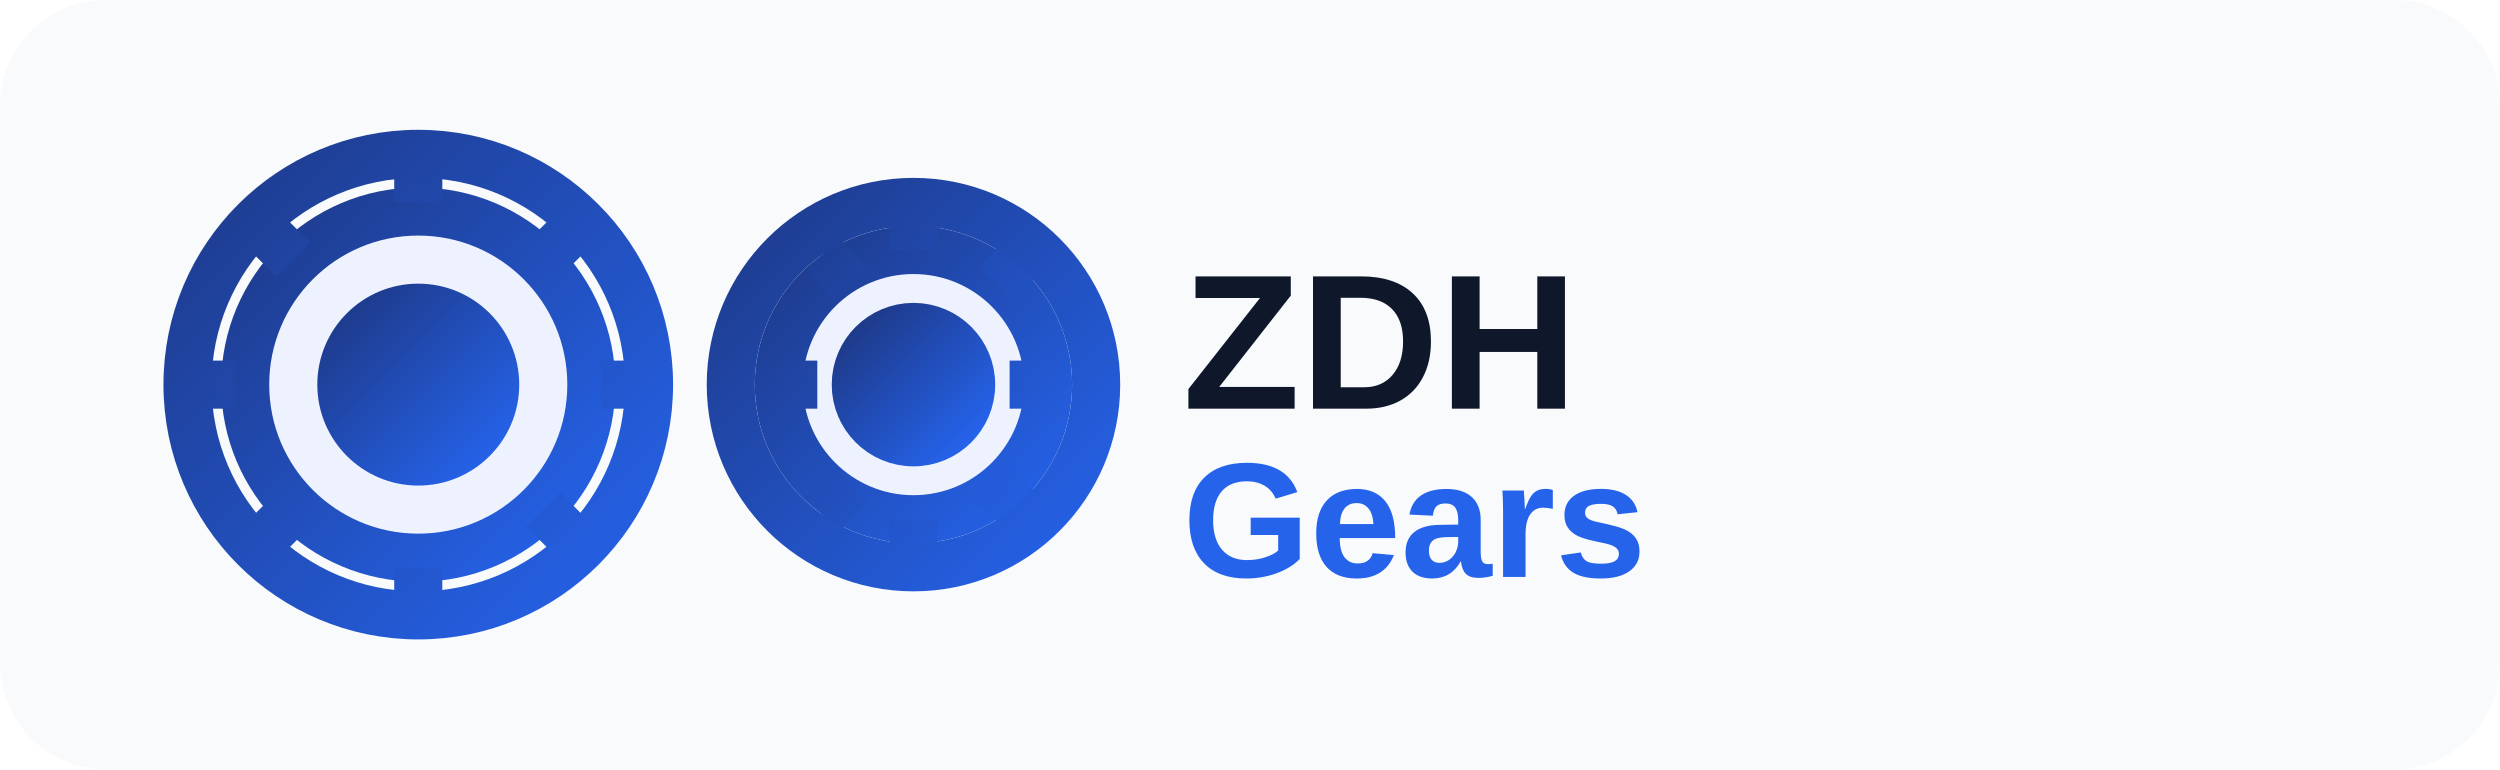
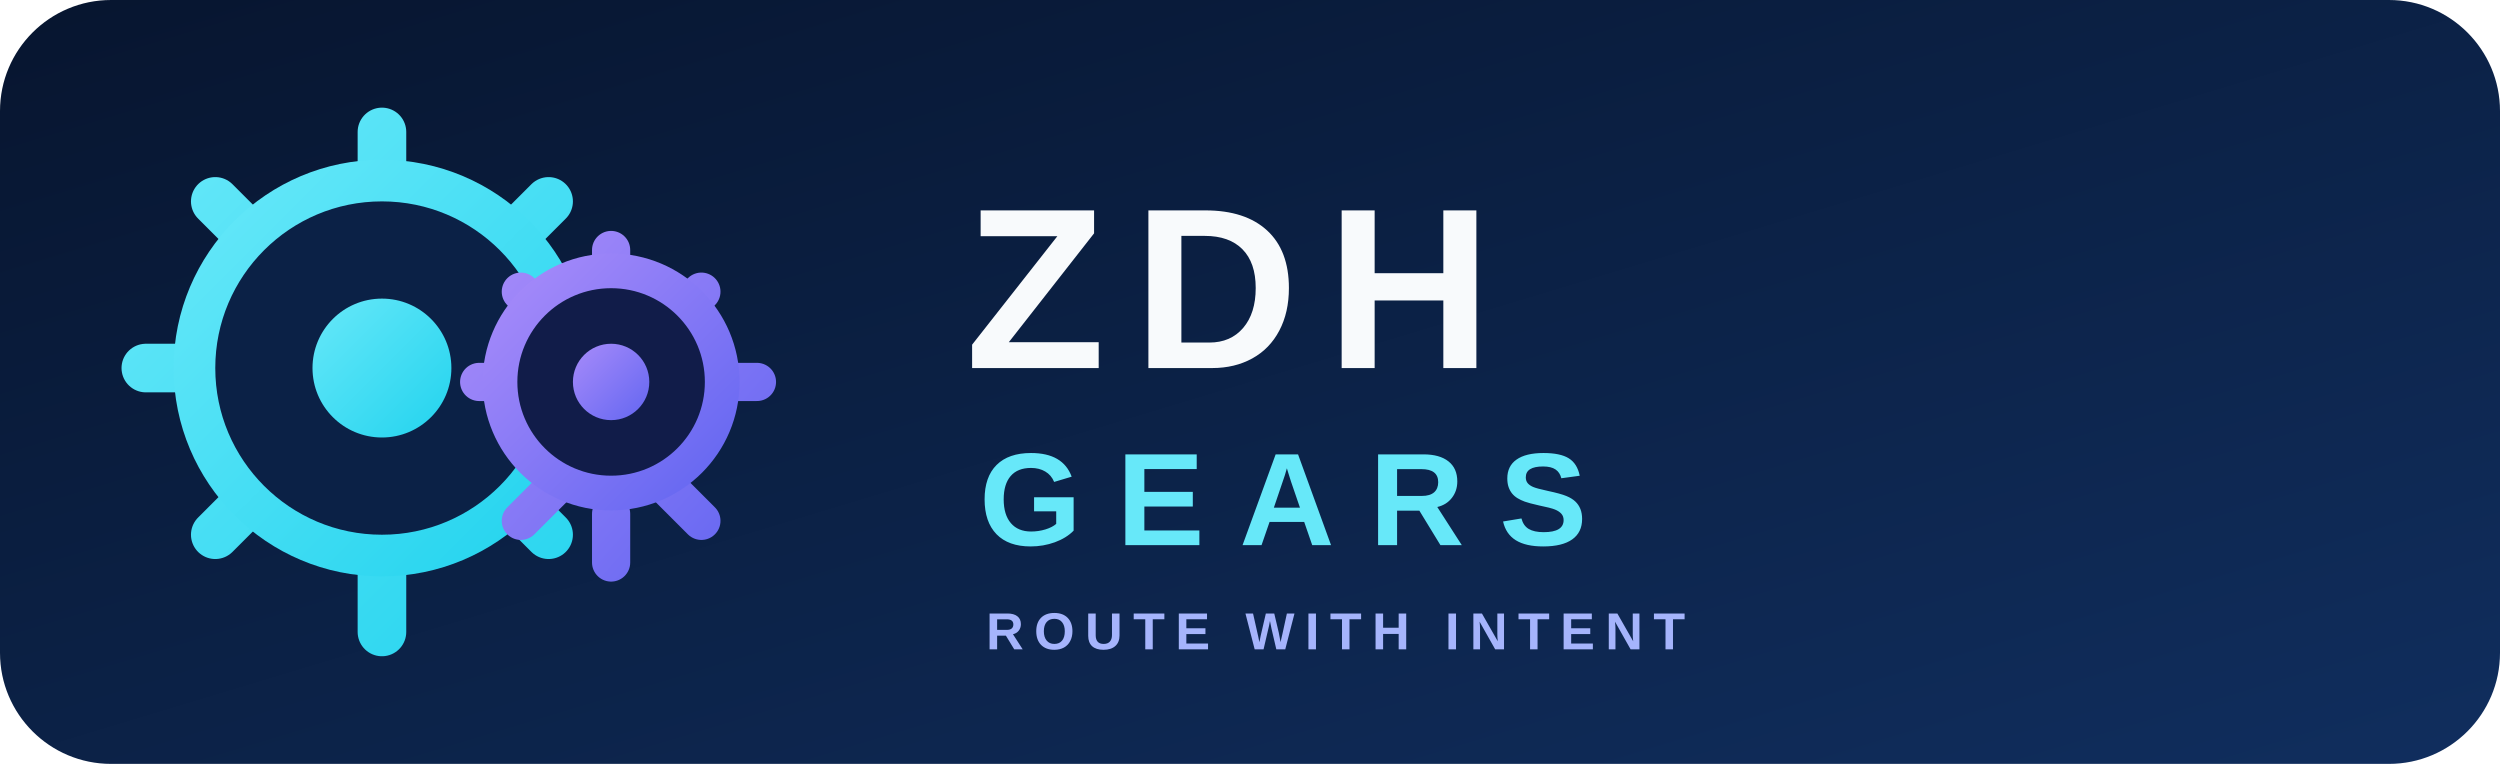
- <svg xmlns="http://www.w3.org/2000/svg" viewBox="0 0 520 160" role="img" aria-labelledby="title desc">
+ <svg xmlns="http://www.w3.org/2000/svg" viewBox="0 0 720 220" role="img" aria-labelledby="title desc">
  <defs>
-     <linearGradient id="g" x1="0" y1="0" x2="1" y2="1">
-       <stop offset="0%" stop-color="#1E3A8A" />
-       <stop offset="100%" stop-color="#2563EB" />
+     <linearGradient id="bg" x1="0" y1="0" x2="1" y2="1">
+       <stop offset="0" stop-color="#07152F" />
+       <stop offset="1" stop-color="#102E5E" />
+     </linearGradient>
+     <linearGradient id="cyan" x1="0" y1="0" x2="1" y2="1">
+       <stop offset="0" stop-color="#67E8F9" />
+       <stop offset="1" stop-color="#22D3EE" />
+     </linearGradient>
+     <linearGradient id="violet" x1="0" y1="0" x2="1" y2="1">
+       <stop offset="0" stop-color="#A78BFA" />
+       <stop offset="1" stop-color="#6366F1" />
    </linearGradient>
  </defs>
-   <rect x="0" y="0" width="520" height="160" rx="22" fill="#F8FAFC" />
-   <g fill="none" stroke="url(#g)" stroke-linejoin="round" stroke-width="10" transform="translate(35 28)">
-     <circle cx="52" cy="52" r="36" fill="#EEF2FF" />
-     <circle cx="52" cy="52" r="16" fill="url(#g)" />
-     <path d="M52 2 v12 M52 90 v12 M2 52 h12 M90 52 h12 M18 18 l8 8 M86 86 l-8-8 M86 18 l-8 8 M18 86 l8-8" />
-     <circle cx="52" cy="52" r="48" />
+   <rect width="720" height="220" rx="32" fill="url(#bg)" />
+   <g transform="translate(34 30)" fill="none" stroke-linejoin="round">
+     <path d="M76 8v18M76 134v18M8 76h18M134 76h18M28 28l13 13M124 124l-13-13M124 28l-13 13M28 124l13-13" stroke="url(#cyan)" stroke-width="14" stroke-linecap="round" />
+     <circle cx="76" cy="76" r="54" fill="#0B2146" stroke="url(#cyan)" stroke-width="12" />
+     <circle cx="76" cy="76" r="20" fill="url(#cyan)" />
+     <path d="M142 42v14M142 118v14M104 80h14M170 80h14M116 54l10 10M168 120l-10-10M168 54l-10 10M116 120l10-10" stroke="url(#violet)" stroke-width="11" stroke-linecap="round" />
+     <circle cx="142" cy="80" r="32" fill="#111C49" stroke="url(#violet)" stroke-width="10" />
+     <circle cx="142" cy="80" r="11" fill="url(#violet)" />
  </g>
-   <g fill="none" stroke="url(#g)" stroke-linejoin="round" stroke-width="10" transform="translate(146 28)">
-     <circle cx="44" cy="52" r="28" fill="#EEF2FF" />
-     <circle cx="44" cy="52" r="12" fill="url(#g)" />
-     <path d="M44 16 v8 M44 80 v8 M16 52 h8 M64 52 h8 M25 25 l6 6 M67 79 l-6-6 M67 25 l-6 6 M25 79 l6-6" />
-     <circle cx="44" cy="52" r="38" />
-   </g>
-   <text x="246" y="85" font-family="Segoe UI, -apple-system, Arial, sans-serif" font-size="40" font-weight="700" fill="#0F172A">ZDH</text>
-   <text x="246" y="120" font-family="Segoe UI, -apple-system, Arial, sans-serif" font-size="34" font-weight="700" fill="#2563EB">Gears</text>
+   <text x="278" y="106" font-family="Segoe UI, Arial, sans-serif" font-size="66" font-weight="800" letter-spacing="8" fill="#F8FAFC">ZDH</text>
+   <text x="282" y="157" font-family="Segoe UI, Arial, sans-serif" font-size="38" font-weight="600" letter-spacing="10" fill="#67E8F9">GEARS</text>
+   <text x="284" y="187" font-family="Segoe UI, Arial, sans-serif" font-size="15" font-weight="600" letter-spacing="3" fill="#A5B4FC">ROUTE WITH INTENT</text>
</svg>
